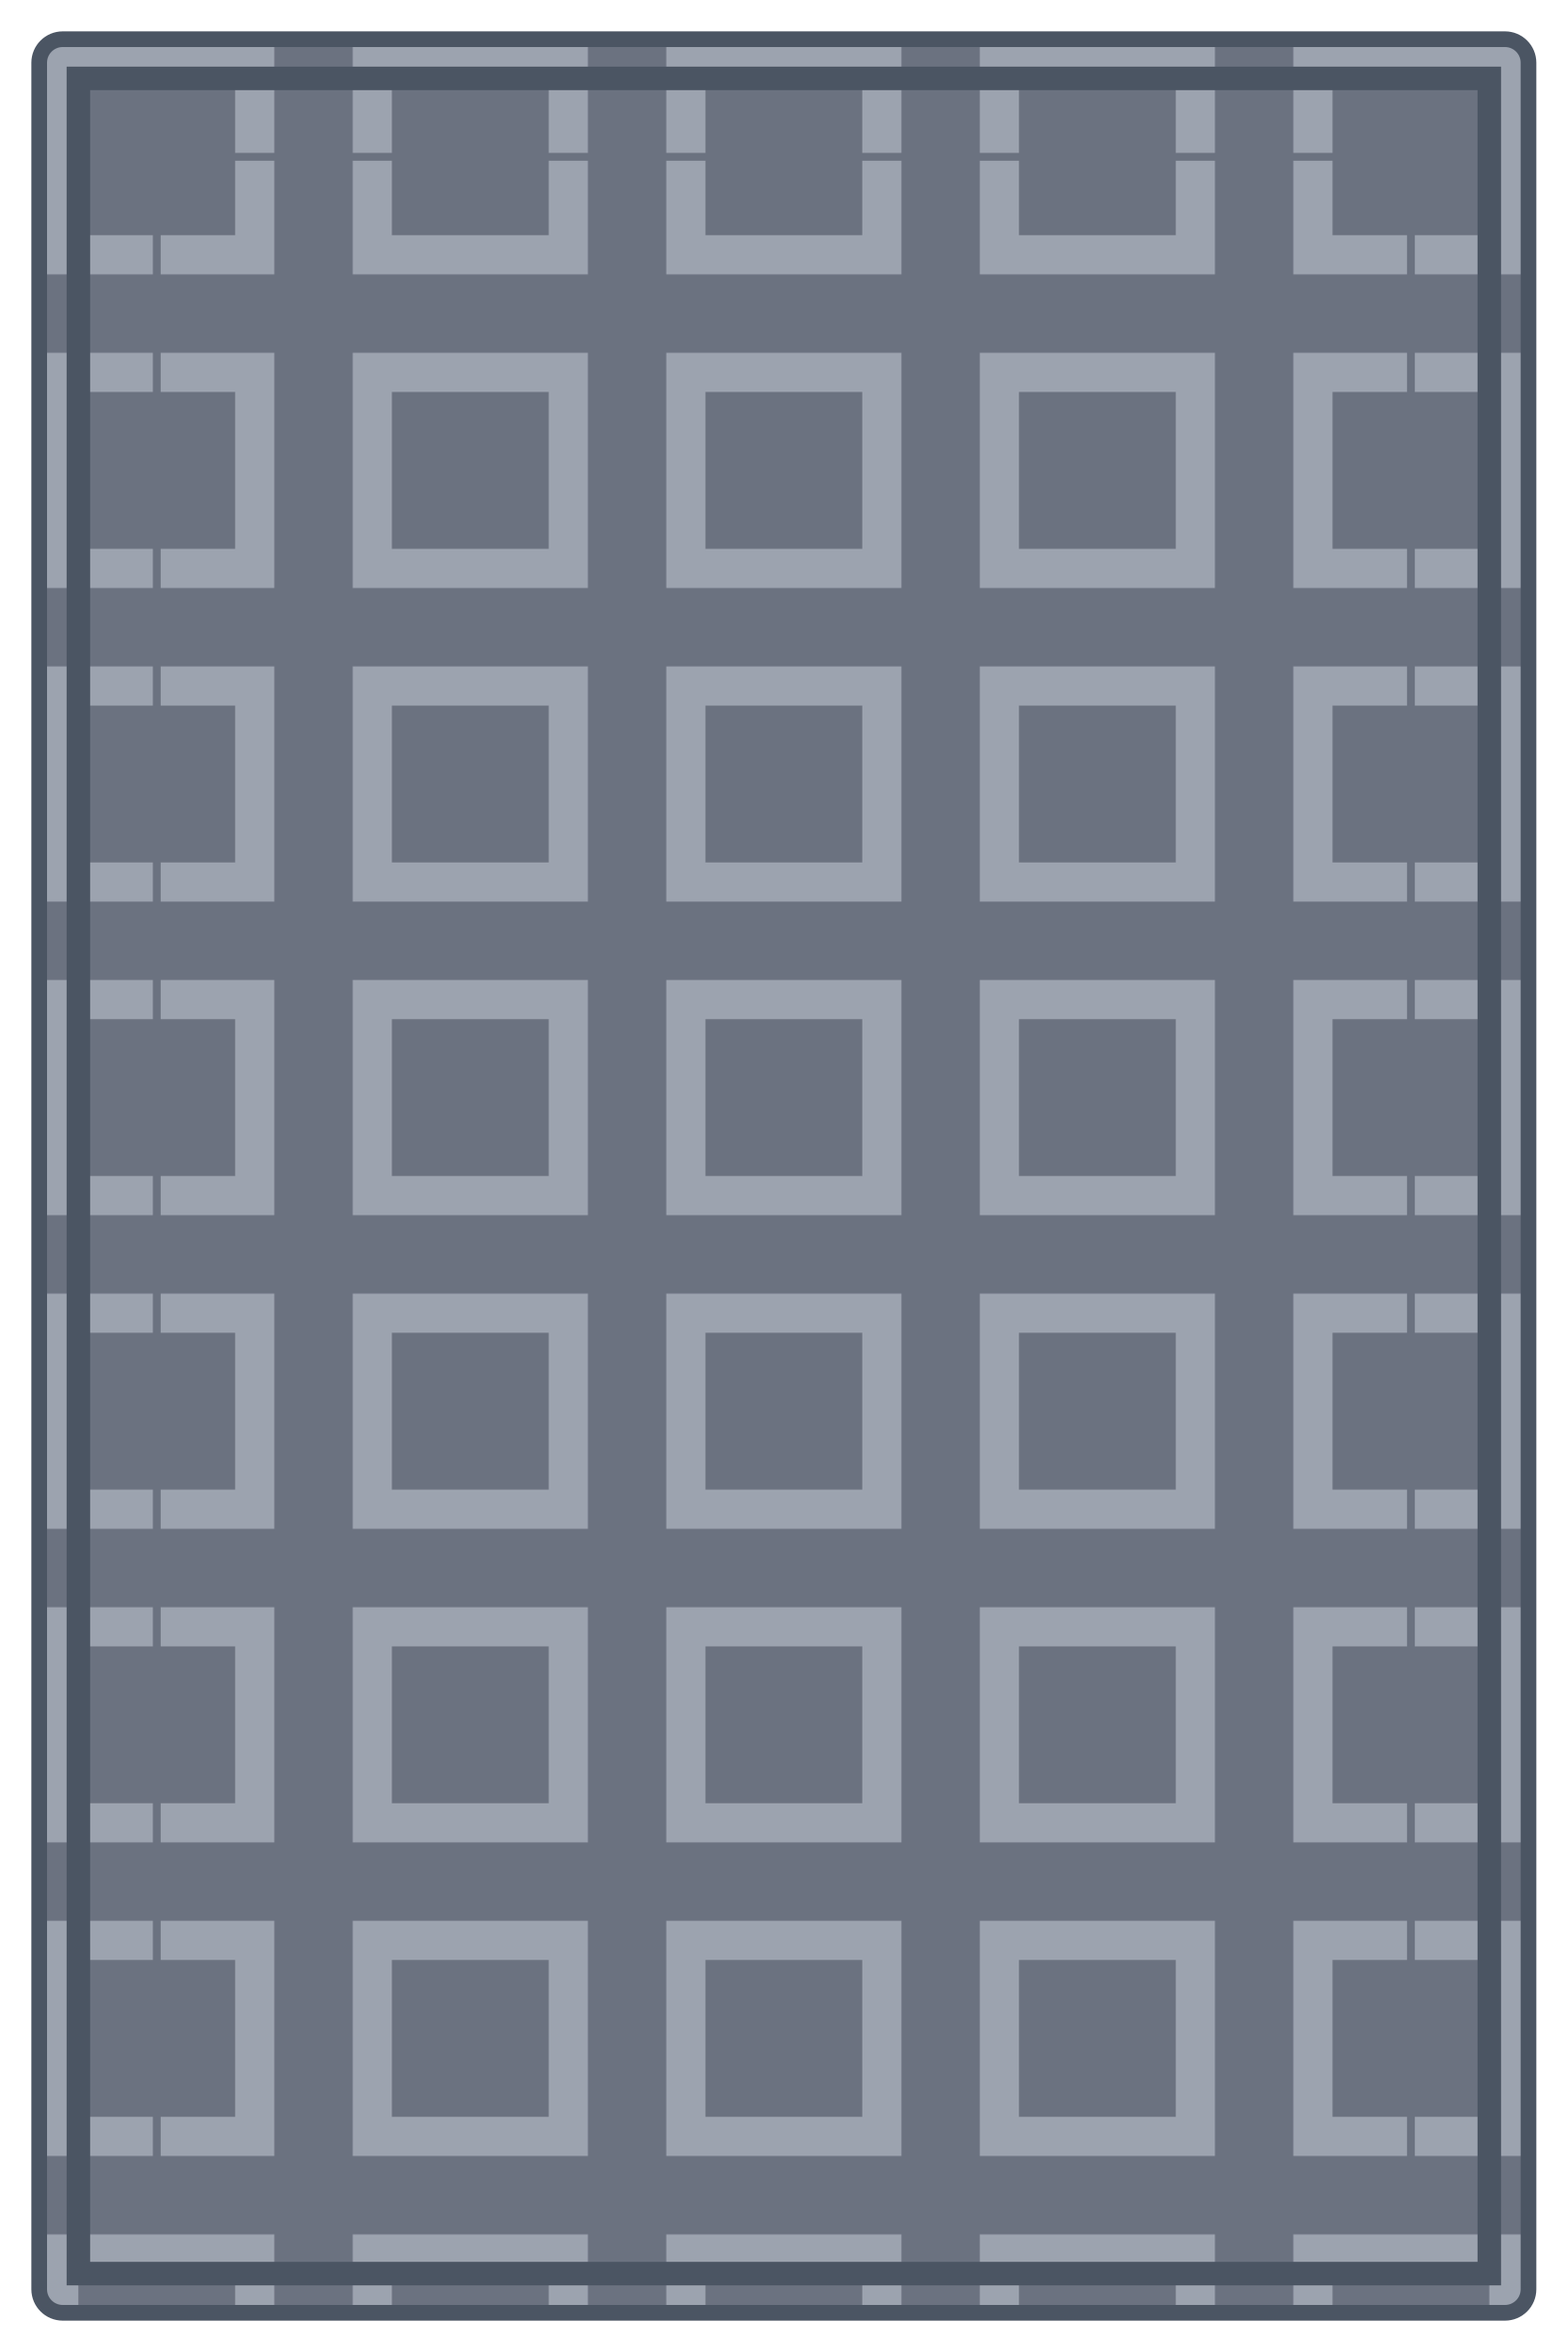
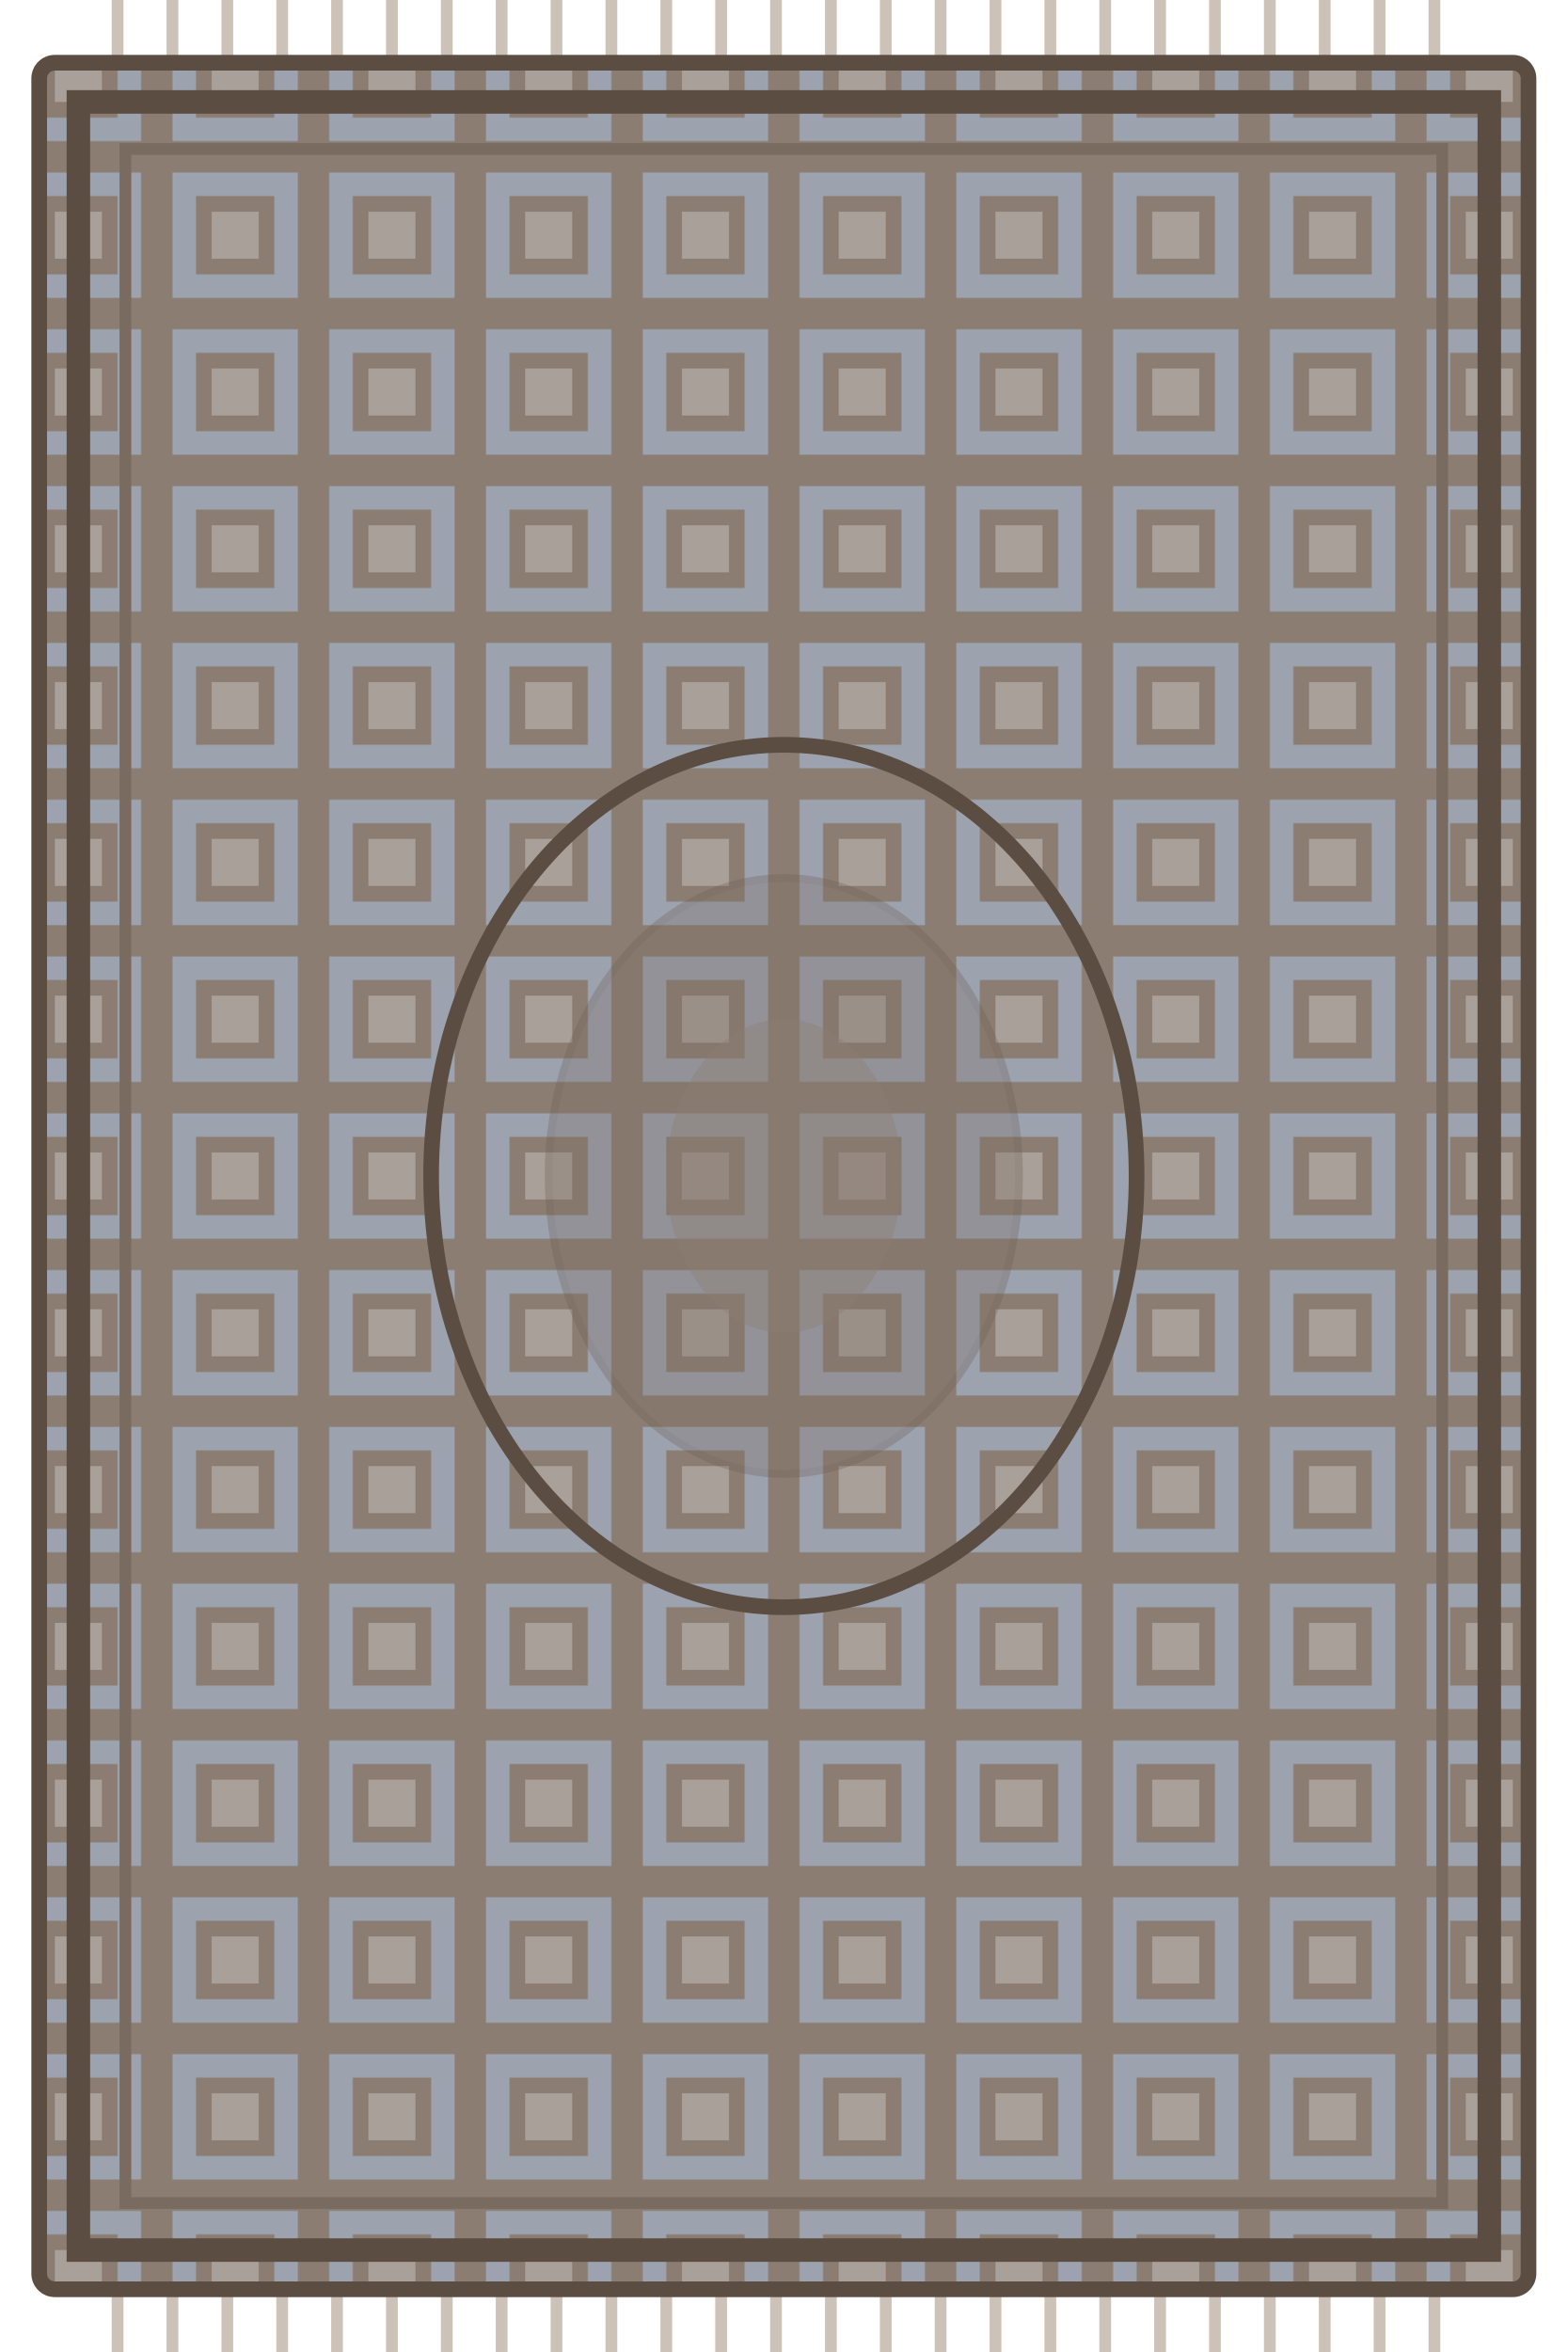
<svg xmlns="http://www.w3.org/2000/svg" viewBox="0 0 200 300" width="200" height="300">
  <defs>
-     <pattern id="rugPattern" width="40" height="40" patternUnits="userSpaceOnUse">
-       <rect width="40" height="40" fill="#6B7280" />
-       <rect x="5" y="5" width="30" height="30" fill="#9CA3AF" />
-       <rect x="10" y="10" width="20" height="20" fill="#6B7280" />
+     <pattern id="rugPattern" width="20" height="20" patternUnits="userSpaceOnUse">
+       <rect width="20" height="20" fill="#8B7D72" />
+       <rect x="2" y="2" width="16" height="16" fill="#9CA3AF" />
+       <rect x="5" y="5" width="10" height="10" fill="#8B7D72" />
+       <rect x="7" y="7" width="6" height="6" fill="#A8A099" />
+     </pattern>
+     <pattern id="borderPattern" width="15" height="15" patternUnits="userSpaceOnUse">
+       <rect width="15" height="15" fill="#6B5B50" />
+       <path d="M 0 7.5 L 7.5 0 L 15 7.5 L 7.5 15 Z" fill="#7A6B60" stroke="#5C4D42" stroke-width="0.5" />
    </pattern>
  </defs>
-   <rect x="5" y="5" width="190" height="290" rx="3" fill="url(#rugPattern)" stroke="#4B5563" stroke-width="2" />
-   <rect x="10" y="10" width="180" height="280" fill="none" stroke="#4B5563" stroke-width="3" />
-   <rect x="20" y="20" width="160" height="260" fill="none" stroke="#6B7280" stroke-width="1" />
+   <g>
+     <g stroke="#B8A898" stroke-width="1.5" opacity="0.7">
+       <line x1="15" y1="0" x2="15" y2="10" />
+       <line x1="22" y1="0" x2="22" y2="10" />
+       <line x1="29" y1="0" x2="29" y2="10" />
+       <line x1="36" y1="0" x2="36" y2="10" />
+       <line x1="43" y1="0" x2="43" y2="10" />
+       <line x1="50" y1="0" x2="50" y2="10" />
+       <line x1="57" y1="0" x2="57" y2="10" />
+       <line x1="64" y1="0" x2="64" y2="10" />
+       <line x1="71" y1="0" x2="71" y2="10" />
+       <line x1="78" y1="0" x2="78" y2="10" />
+       <line x1="85" y1="0" x2="85" y2="10" />
+       <line x1="92" y1="0" x2="92" y2="10" />
+       <line x1="99" y1="0" x2="99" y2="10" />
+       <line x1="106" y1="0" x2="106" y2="10" />
+       <line x1="113" y1="0" x2="113" y2="10" />
+       <line x1="120" y1="0" x2="120" y2="10" />
+       <line x1="127" y1="0" x2="127" y2="10" />
+       <line x1="134" y1="0" x2="134" y2="10" />
+       <line x1="141" y1="0" x2="141" y2="10" />
+       <line x1="148" y1="0" x2="148" y2="10" />
+       <line x1="155" y1="0" x2="155" y2="10" />
+       <line x1="162" y1="0" x2="162" y2="10" />
+       <line x1="169" y1="0" x2="169" y2="10" />
+       <line x1="176" y1="0" x2="176" y2="10" />
+       <line x1="183" y1="0" x2="183" y2="10" />
+     </g>
+     <g stroke="#B8A898" stroke-width="1.5" opacity="0.7">
+       <line x1="15" y1="290" x2="15" y2="300" />
+       <line x1="22" y1="290" x2="22" y2="300" />
+       <line x1="29" y1="290" x2="29" y2="300" />
+       <line x1="36" y1="290" x2="36" y2="300" />
+       <line x1="43" y1="290" x2="43" y2="300" />
+       <line x1="50" y1="290" x2="50" y2="300" />
+       <line x1="57" y1="290" x2="57" y2="300" />
+       <line x1="64" y1="290" x2="64" y2="300" />
+       <line x1="71" y1="290" x2="71" y2="300" />
+       <line x1="78" y1="290" x2="78" y2="300" />
+       <line x1="85" y1="290" x2="85" y2="300" />
+       <line x1="92" y1="290" x2="92" y2="300" />
+       <line x1="99" y1="290" x2="99" y2="300" />
+       <line x1="106" y1="290" x2="106" y2="300" />
+       <line x1="113" y1="290" x2="113" y2="300" />
+       <line x1="120" y1="290" x2="120" y2="300" />
+       <line x1="127" y1="290" x2="127" y2="300" />
+       <line x1="134" y1="290" x2="134" y2="300" />
+       <line x1="141" y1="290" x2="141" y2="300" />
+       <line x1="148" y1="290" x2="148" y2="300" />
+       <line x1="155" y1="290" x2="155" y2="300" />
+       <line x1="162" y1="290" x2="162" y2="300" />
+       <line x1="169" y1="290" x2="169" y2="300" />
+       <line x1="176" y1="290" x2="176" y2="300" />
+       <line x1="183" y1="290" x2="183" y2="300" />
+     </g>
+     <rect x="5" y="8" width="190" height="284" rx="2" fill="url(#rugPattern)" stroke="#5C4D42" stroke-width="2" />
+     <rect x="10" y="13" width="180" height="274" fill="none" stroke="#5C4D42" stroke-width="3" />
+     <rect x="16" y="19" width="168" height="262" fill="none" stroke="#7A6B60" stroke-width="1.5" />
+     <ellipse cx="100" cy="150" rx="45" ry="55" fill="none" stroke="#5C4D42" stroke-width="2" />
+     <ellipse cx="100" cy="150" rx="30" ry="38" fill="#7A6B60" opacity="0.3" stroke="#6B5B50" stroke-width="1" />
+     <ellipse cx="100" cy="150" rx="15" ry="20" fill="#8B7D72" opacity="0.4" />
+   </g>
</svg>
